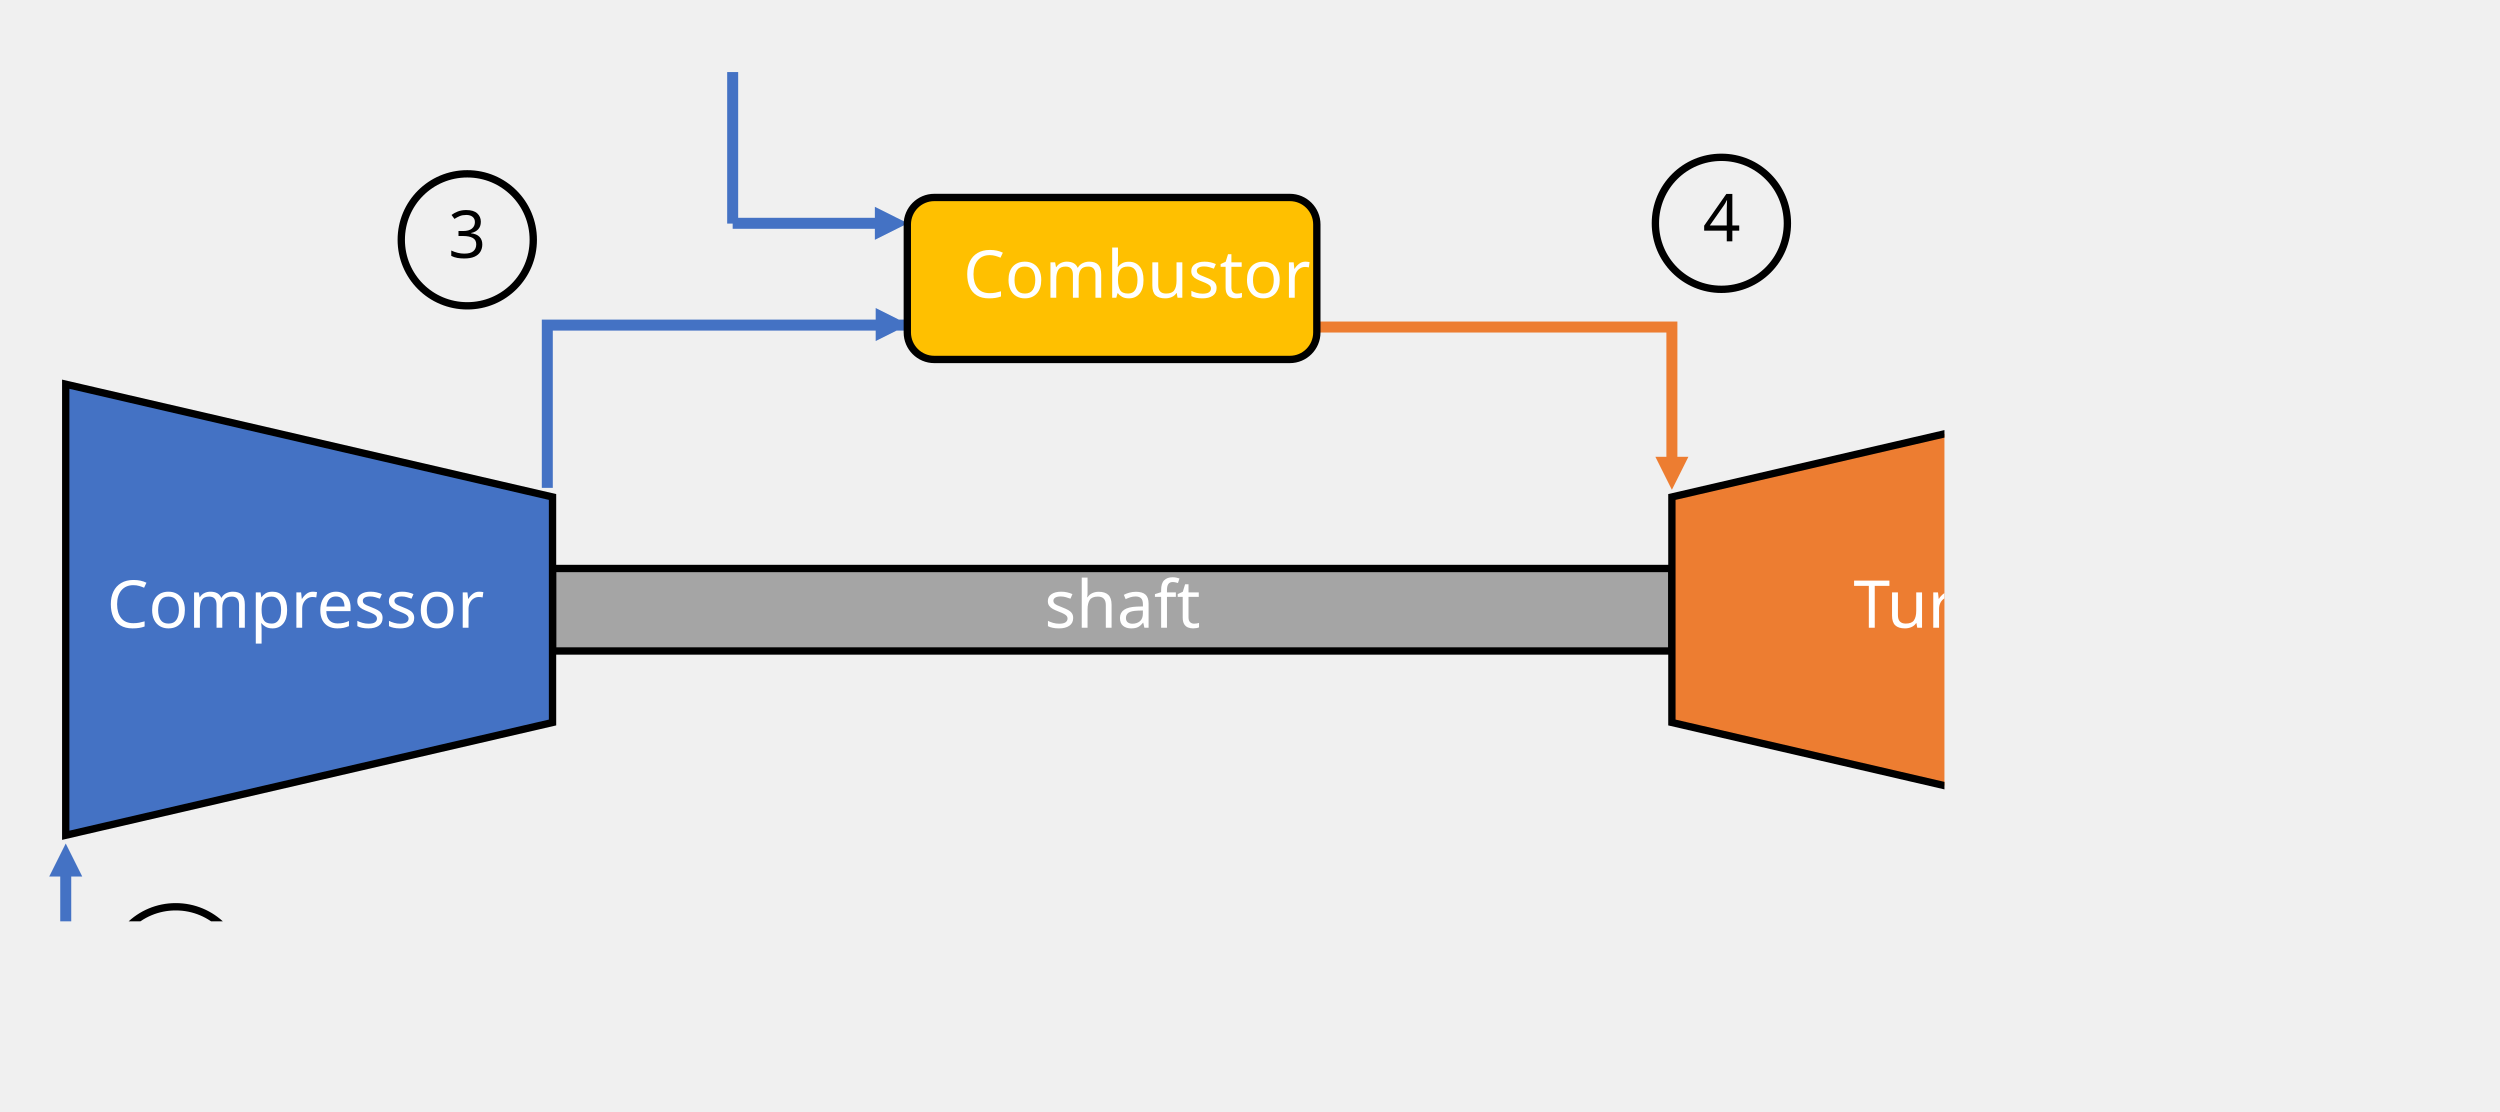
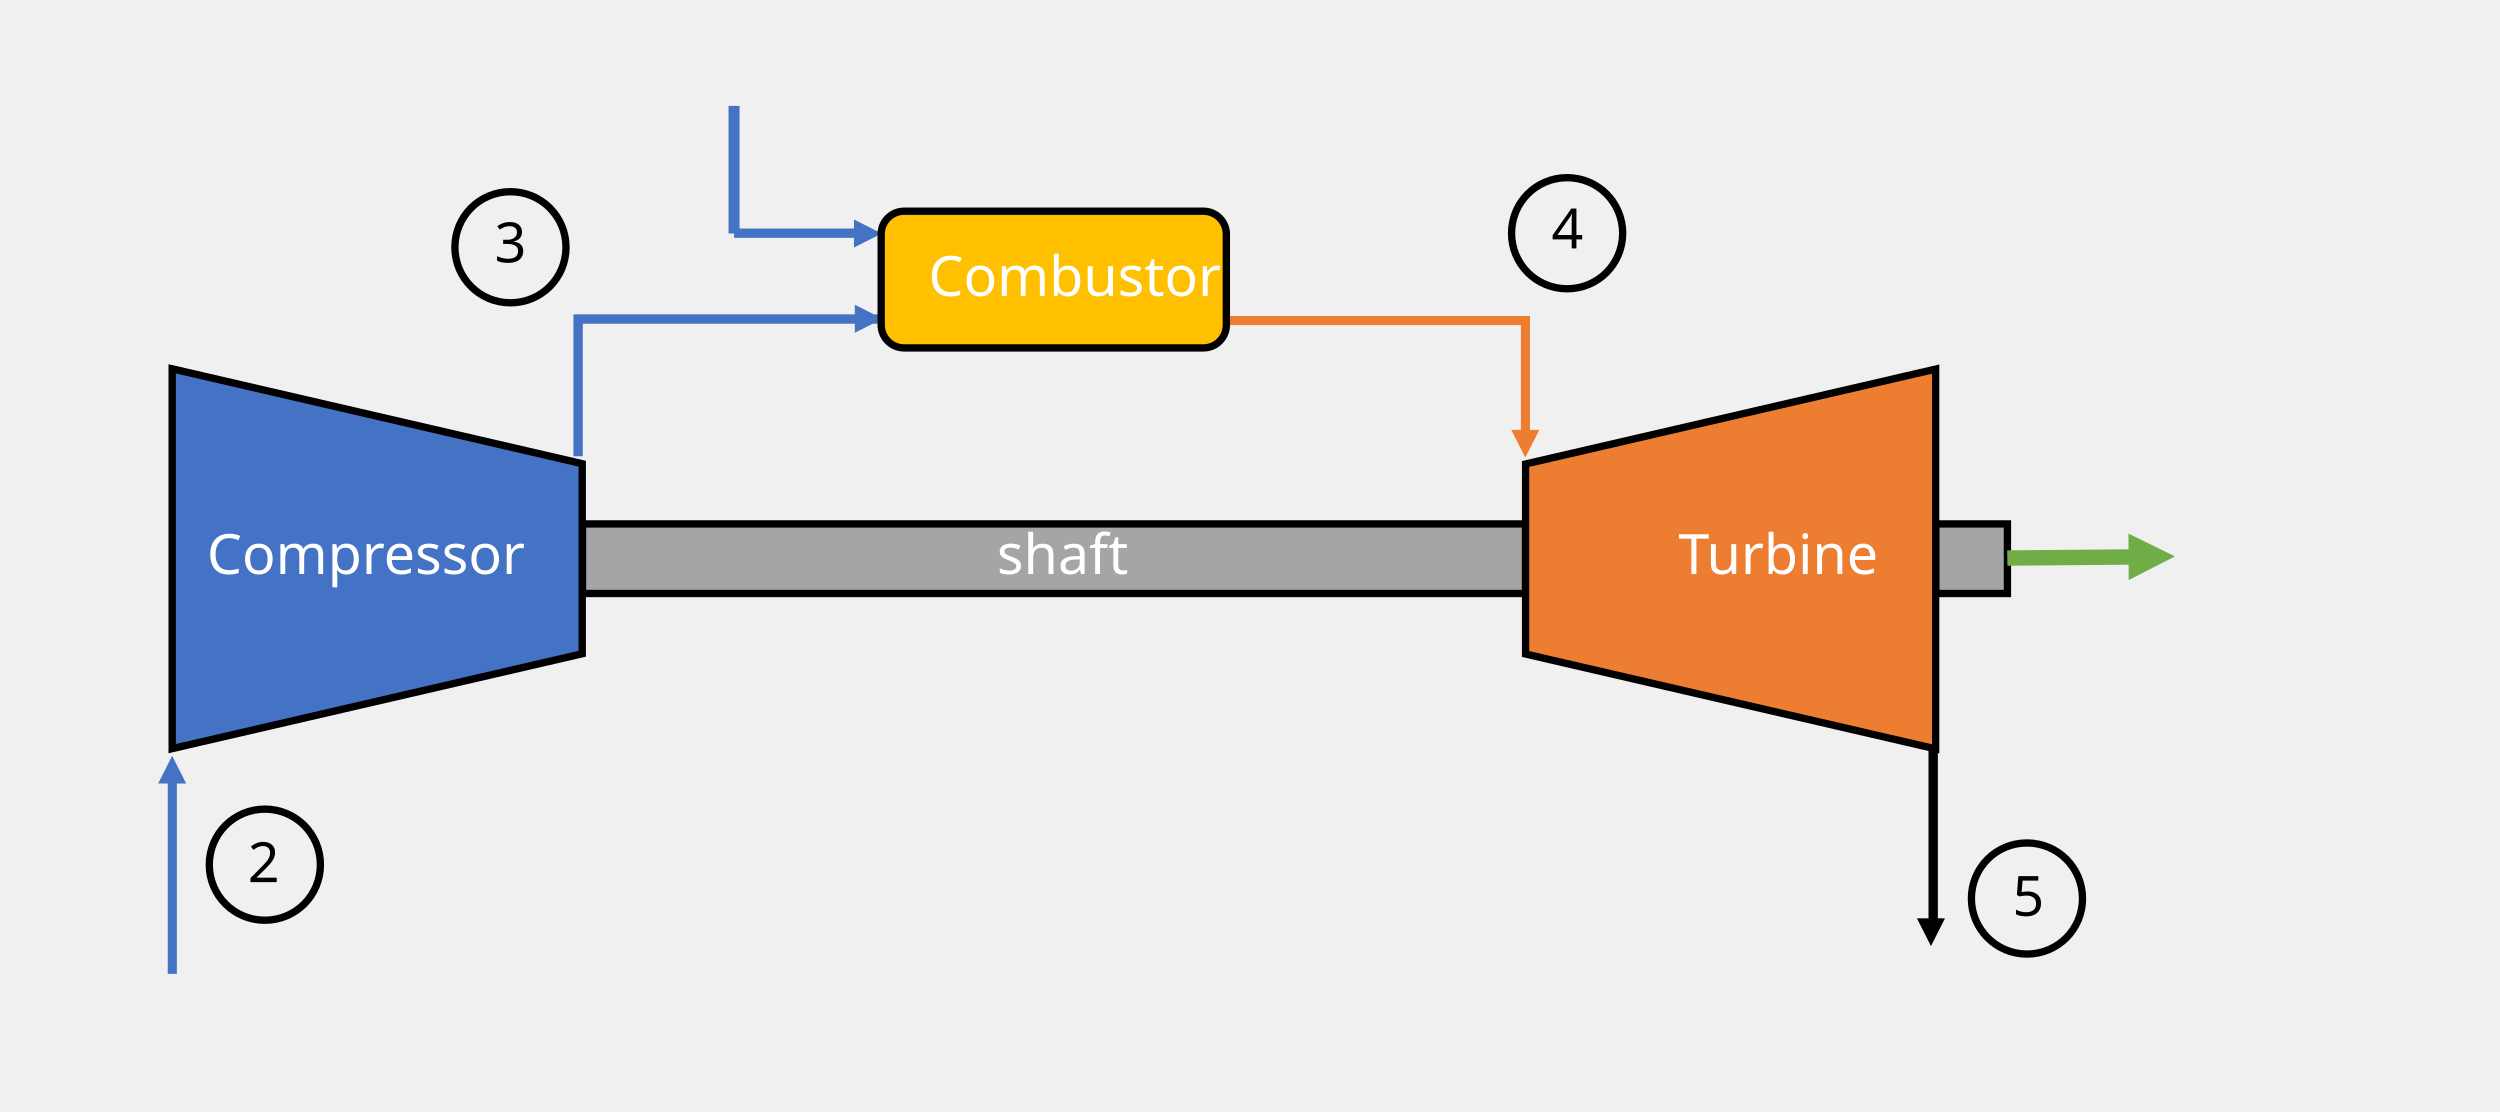
- <svg xmlns="http://www.w3.org/2000/svg" xmlns:xlink="http://www.w3.org/1999/xlink" version="1.1" id="Layer_1" x="0px" y="0px" viewBox="0 0 909 404" style="enable-background:new 0 0 909 404;" xml:space="preserve">
+ <svg xmlns="http://www.w3.org/2000/svg" version="1.1" id="Layer_1" x="0px" y="0px" viewBox="0 0 909 404" style="enable-background:new 0 0 909 404;" xml:space="preserve">
  <style type="text/css">
- 	.st0{clip-path:url(#SVGID_2_);}
- 	.st1{fill:#A5A5A5;stroke:#000000;stroke-width:2.667;stroke-miterlimit:8;}
- 	.st2{fill:#FFFFFF;}
- 	.st3{font-family:'ArialMT';}
- 	.st4{font-size:24px;}
- 	.st5{fill:#4472C4;}
- 	.st6{fill:#ED7D31;}
- 	.st7{fill:none;stroke:#000000;stroke-width:2.667;stroke-miterlimit:8;}
- 	.st8{fill:#70AD47;}
- 	.st9{fill:none;stroke:#4472C4;stroke-width:4;stroke-miterlimit:8;}
- 	.st10{fill-rule:evenodd;clip-rule:evenodd;fill:#4472C4;stroke:#000000;stroke-width:2.667;stroke-miterlimit:8;}
- 	.st11{fill-rule:evenodd;clip-rule:evenodd;fill:#ED7D31;stroke:#000000;stroke-width:2.667;stroke-miterlimit:8;}
- 	.st12{fill-rule:evenodd;clip-rule:evenodd;fill:#FFC000;stroke:#000000;stroke-width:2.667;stroke-miterlimit:8;}
+ 	.st0{fill:#A5A5A5;stroke:#000000;stroke-width:2.667;stroke-miterlimit:8;}
+ 	.st1{fill:#FFFFFF;}
+ 	.st2{font-family:'ArialMT';}
+ 	.st3{font-size:20.22px;}
+ 	.st4{fill:#4472C4;}
+ 	.st5{fill:#ED7D31;}
+ 	.st6{fill:none;stroke:#000000;stroke-width:2.667;stroke-miterlimit:8;}
+ 	.st7{fill:#70AD47;}
+ 	.st8{fill:none;stroke:#4472C4;stroke-width:4;stroke-miterlimit:8;}
+ 	.st9{fill-rule:evenodd;clip-rule:evenodd;fill:#4472C4;stroke:#000000;stroke-width:2.667;stroke-miterlimit:8;}
+ 	.st10{fill-rule:evenodd;clip-rule:evenodd;fill:#ED7D31;stroke:#000000;stroke-width:2.667;stroke-miterlimit:8;}
+ 	.st11{fill-rule:evenodd;clip-rule:evenodd;fill:#FFC000;stroke:#000000;stroke-width:2.667;stroke-miterlimit:8;}
</style>
  <g>
-     <defs>
-       <rect id="SVGID_1_" x="1" y="0" width="909" height="404" />
-     </defs>
-     <clipPath id="SVGID_2_">
-       <use xlink:href="#SVGID_1_" style="overflow:visible;" />
-     </clipPath>
-     <g transform="translate(-203 -69)" class="st0">
-       <rect x="403.9" y="275.7" class="st1" width="407" height="30" />
-       <text transform="matrix(1 0 0 1 582.7816 297.2499)" class="st2 st3 st4">shaft</text>
-       <path class="st5" d="M228.9,469.8l0-84h-4l0,84H228.9z M232.9,387.7l-6-12l-6,12H232.9z" />
-       <path class="st5" d="M400,246.4v-61.2h209.6v4H402l2-2v59.2H400z M521.4,181l12,6l-12,6V181z" />
-       <path d="M988.9,362.7v85.1h-4v-85.1H988.9z M991.9,445.9l-6,12l-6-12H991.9z" />
-       <path class="st6" d="M593.3,185.9h219.6v51.2h-4v-49.2l2,2H593.3V185.9z M816.9,235.1l-6,12l-6-12H816.9z" />
-       <path class="st7" d="M242.9,422.7c0-13.3,10.7-24,24-24c13.3,0,24,10.7,24,24s-10.7,24-24,24C253.6,446.7,242.9,436,242.9,422.7z" />
-       <text transform="matrix(1 0 0 1 259.4947 430.2499)" class="st3 st4">2</text>
-       <path class="st7" d="M348.9,156.2c0-13.3,10.7-24,24-24s24,10.7,24,24s-10.7,24-24,24S348.9,169.5,348.9,156.2z" />
-       <text transform="matrix(1 0 0 1 366.0053 162.7499)" class="st3 st4">3</text>
-       <path class="st7" d="M1003.4,437.3c0-13.3,10.7-24,24-24c13.3,0,24,10.7,24,24s-10.7,24-24,24    C1014.1,461.3,1003.4,450.5,1003.4,437.3z" />
-       <text transform="matrix(1 0 0 1 1021.063 444.7822)" class="st3 st4">5</text>
-       <path class="st7" d="M804.9,150.2c0-13.3,10.7-24,24-24s24,10.7,24,24s-10.7,24-24,24S804.9,163.5,804.9,150.2z" />
-       <text transform="matrix(1 0 0 1 822.1307 156.7499)" class="st3 st4">4</text>
-       <rect x="987.9" y="275.7" class="st1" width="31" height="30" />
-       <path class="st8" d="M1018.9,293.7l55.6-0.5l-0.1-6.7l-55.6,0.5L1018.9,293.7z M1071.2,299.9l19.9-10.2l-20.1-9.8L1071.2,299.9z" />
-       <text transform="matrix(1 0 0 1 1051.445 426.2499)" class="st3 st4"> </text>
-       <path class="st5" d="M469.4,148.2h53.7v4h-53.7V148.2z M521.1,144.2l12,6l-12,6V144.2z" />
-       <path class="st9" d="M469.4,150.3l0-55.1" />
-       <path class="st10" d="M226.9,208.7l177,41v82l-177,41V208.7z" />
-       <text transform="matrix(1 0 0 1 241.8297 297.2499)" class="st2 st3 st4">Compressor</text>
-       <path class="st11" d="M987.9,372.7l-177-41v-82l177-41V372.7z" />
-       <text transform="matrix(1 0 0 1 876.9106 297.2499)" class="st2 st3 st4">Turbine</text>
-       <path class="st12" d="M532.9,150.6c0-5.4,4.4-9.8,9.8-9.8H672c5.4,0,9.8,4.4,9.8,9.8v39.3c0,5.4-4.4,9.8-9.8,9.8H542.7    c-5.4,0-9.8-4.4-9.8-9.8V150.6z" />
-       <text transform="matrix(1 0 0 1 553.2116 177.2499)" class="st2 st3 st4">Combustor</text>
+     <g>
+       <g transform="translate(-203 -69)">
+         <rect x="414.8" y="259.5" class="st0" width="342.9" height="25.3" />
+         <text transform="matrix(1 0 0 1 565.4675 277.698)" class="st1 st2 st3">shaft</text>
+         <path class="st4" d="M267.3,423.1v-70.8H264v70.8H267.3z M270.7,353.9l-5.1-10.1l-5.1,10.1H270.7z" />
+         <path class="st4" d="M411.5,234.9v-51.6h176.6v3.4H413.2l1.7-1.7v49.9H411.5z M513.8,179.8l10.1,5.1l-10.1,5.1V179.8z" />
+         <path d="M907.6,332.8v71.7h-3.4v-71.7H907.6z M910.2,402.9l-5.1,10.1l-5.1-10.1H910.2z" />
+         <path class="st5" d="M574.3,183.9h185V227H756v-41.5l1.7,1.7H574.3V183.9z M762.7,225.3l-5.1,10.1l-5.1-10.1H762.7z" />
+         <path class="st6" d="M279.1,383.4c0-11.2,9-20.2,20.2-20.2c11.2,0,20.2,9,20.2,20.2c0,11.2-9,20.2-20.2,20.2     S279.1,394.6,279.1,383.4z" />
+         <text transform="matrix(1 0 0 1 293.0978 389.7502)" class="st2 st3">2</text>
+         <path class="st6" d="M368.4,158.9c0-11.2,9-20.2,20.2-20.2s20.2,9,20.2,20.2c0,11.2-9,20.2-20.2,20.2S368.4,170.1,368.4,158.9z" />
+         <text transform="matrix(1 0 0 1 382.8332 164.3816)" class="st2 st3">3</text>
+         <path class="st6" d="M919.8,395.7c0-11.2,9-20.2,20.2-20.2c11.2,0,20.2,9,20.2,20.2s-9,20.2-20.2,20.2S919.8,406.8,919.8,395.7z" />
+         <text transform="matrix(1 0 0 1 934.7199 401.9944)" class="st2 st3">5</text>
+         <path class="st6" d="M752.6,153.8c0-11.2,9-20.2,20.2-20.2s20.2,9,20.2,20.2c0,11.2-9,20.2-20.2,20.2S752.6,165,752.6,153.8z" />
+         <text transform="matrix(1 0 0 1 767.1193 159.3264)" class="st2 st3">4</text>
+         <rect x="906.8" y="259.5" class="st0" width="26.1" height="25.3" />
+         <path class="st7" d="M932.9,274.7l46.8-0.4l-0.1-5.6l-46.8,0.4L932.9,274.7z M977,279.9l16.8-8.6l-16.9-8.3L977,279.9z" />
+         <text transform="matrix(1 0 0 1 960.3166 386.3811)" class="st2 st3"> </text>
+         <path class="st4" d="M469.9,152.1h45.2v3.4h-45.2V152.1L469.9,152.1z M513.5,148.8l10.1,5.1l-10.1,5.1V148.8z" />
+         <path class="st8" d="M469.9,153.9v-46.4" />
+         <path class="st9" d="M265.6,203.1l149.1,34.5v69.1l-149.1,34.5V203.1z" />
+         <text transform="matrix(1 0 0 1 278.215 277.698)" class="st1 st2 st3">Compressor</text>
+         <path class="st10" d="M906.8,341.3l-149.1-34.5v-69.1l149.1-34.5V341.3z" />
+         <text transform="matrix(1 0 0 1 813.2717 277.698)" class="st1 st2 st3">Turbine</text>
+         <path class="st11" d="M523.4,154.1c0-4.5,3.7-8.3,8.3-8.3h108.9c4.5,0,8.3,3.7,8.3,8.3v33.1c0,4.5-3.7,8.3-8.3,8.3H531.7     c-4.5,0-8.3-3.7-8.3-8.3V154.1z" />
+         <text transform="matrix(1 0 0 1 540.5549 176.5979)" class="st1 st2 st3">Combustor</text>
+       </g>
    </g>
  </g>
</svg>
